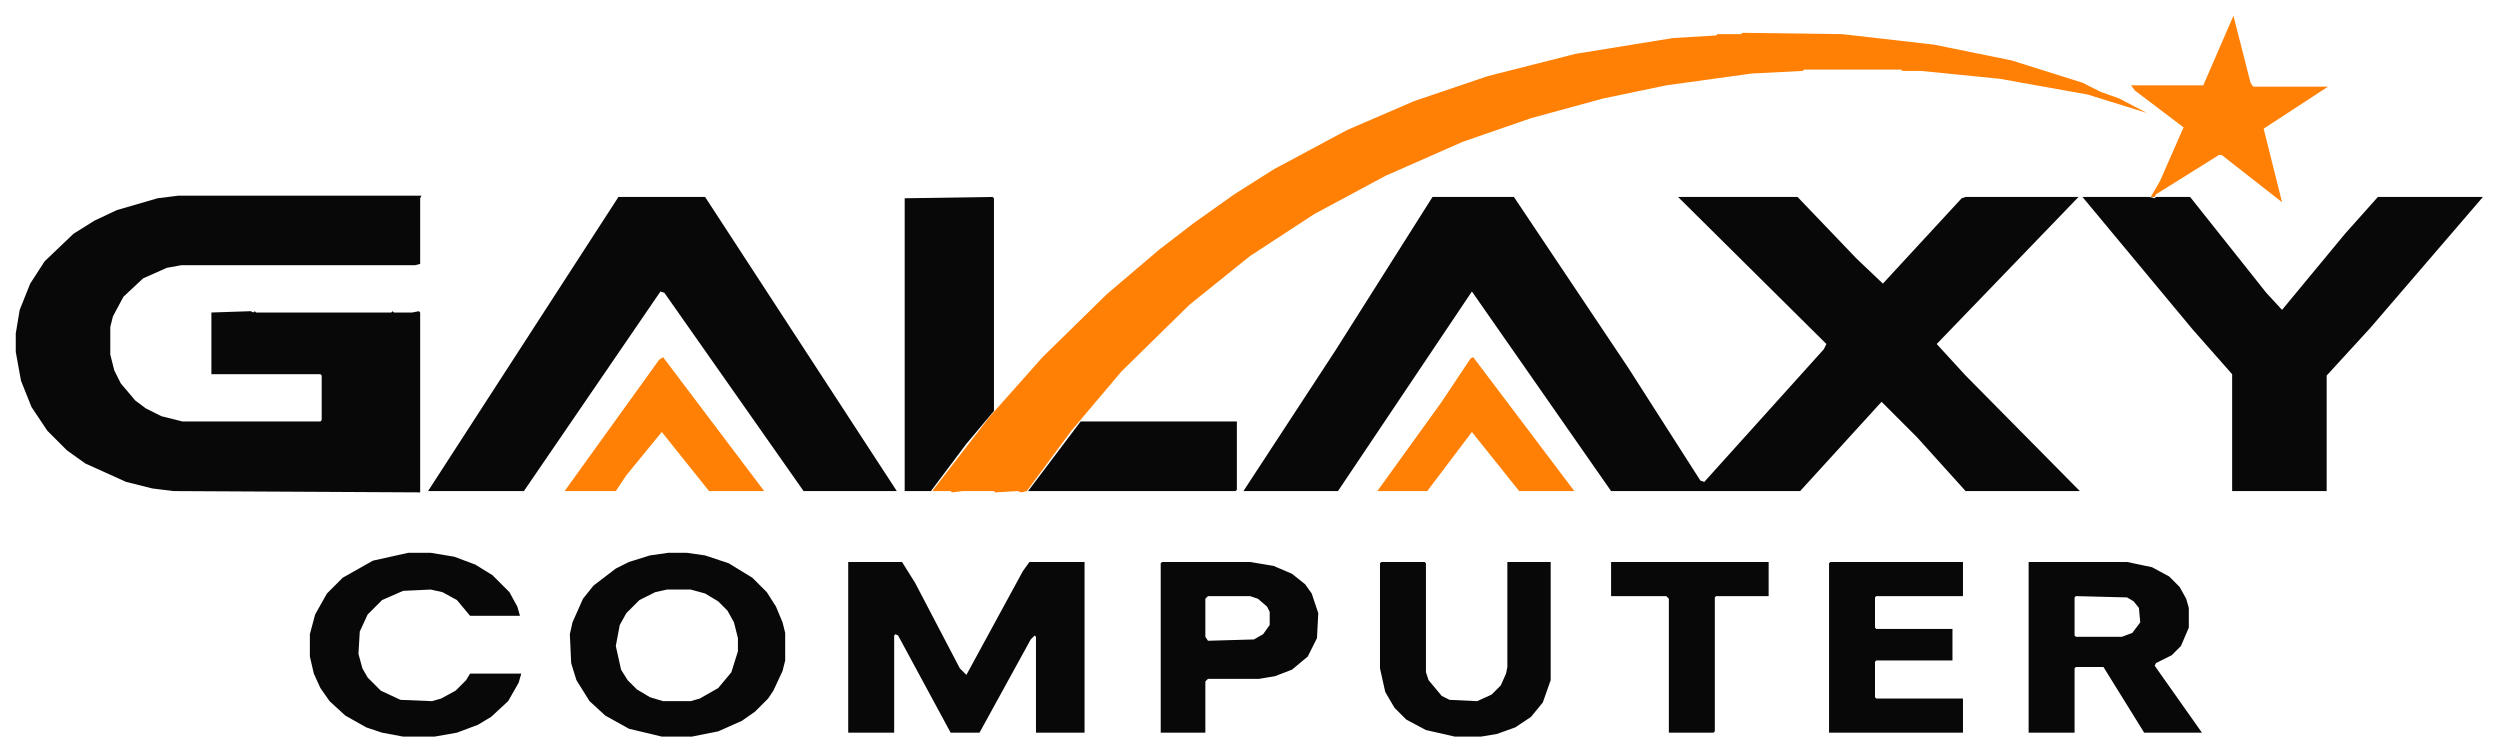
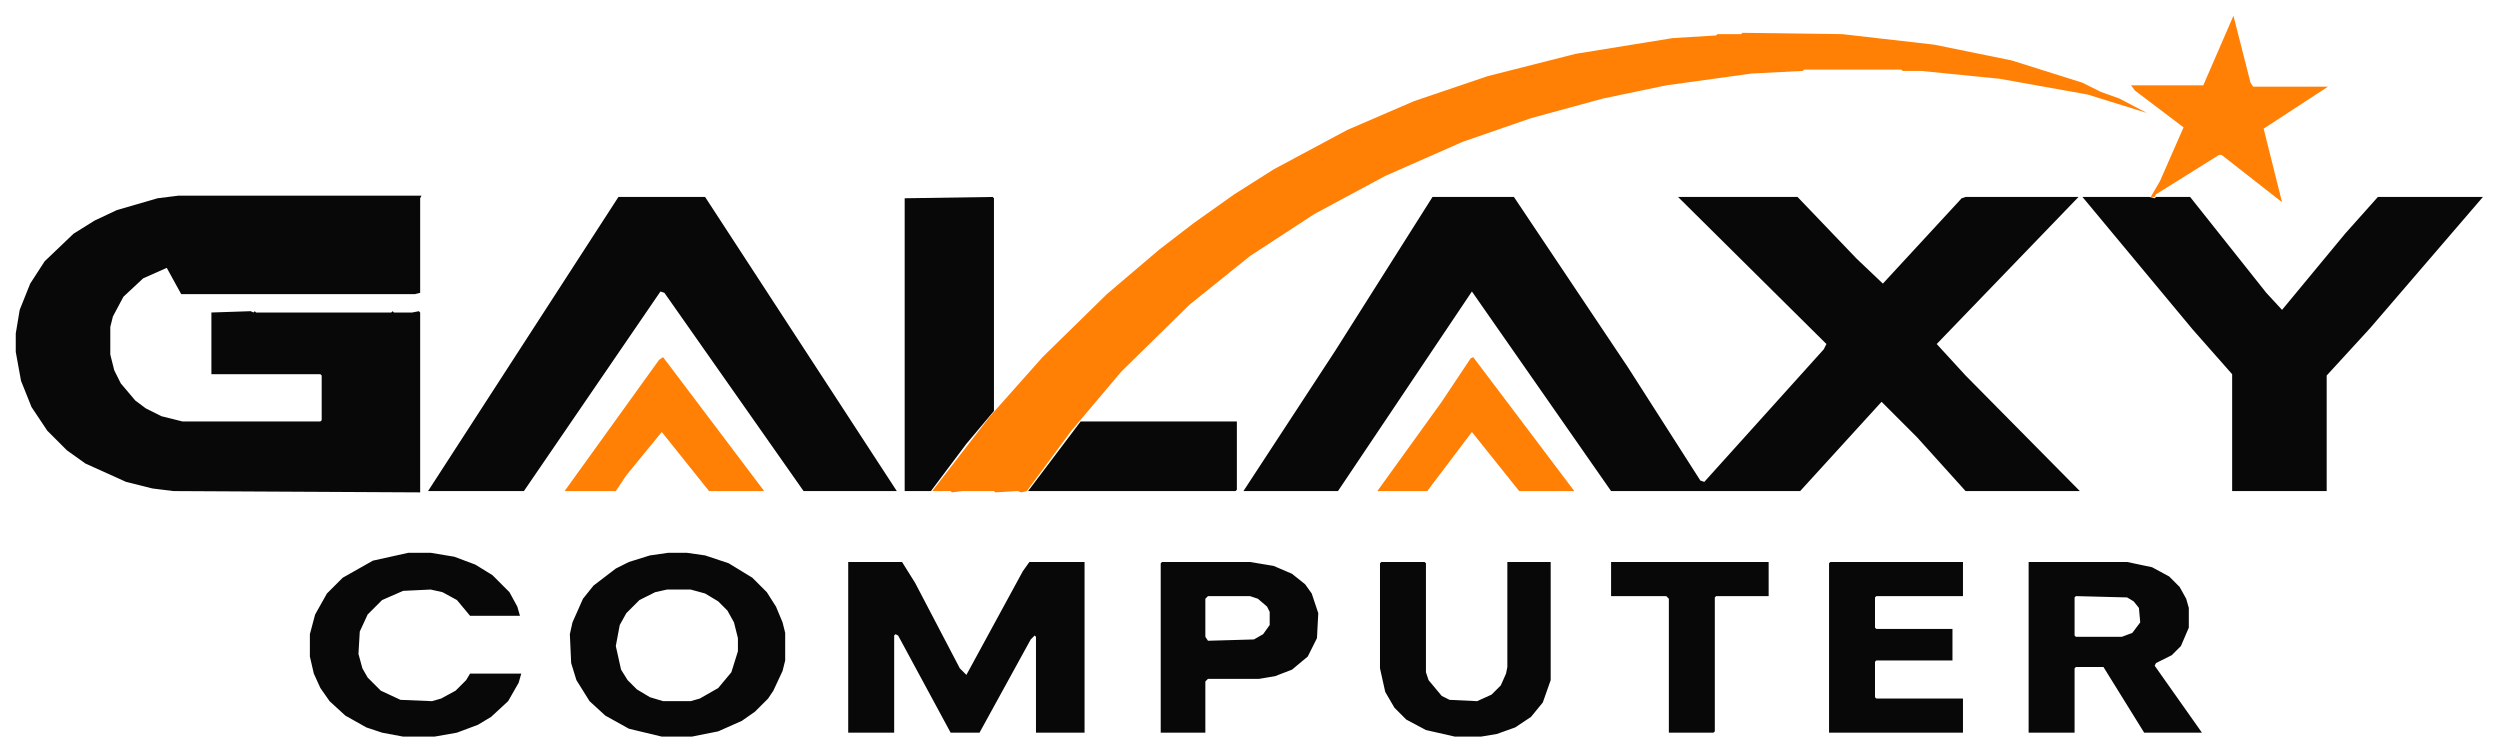
<svg xmlns="http://www.w3.org/2000/svg" viewBox="0 0 1904 574" role="img" aria-label="Galaxy Computer logo">
-   <path fill="#080808" fill-rule="evenodd" d="M1545,428 L1545,558 L1580,558 L1580,509 L1581,508 L1602,508 L1633,558 L1677,558 L1641,507 L1642,505 L1654,499 L1661,492 L1667,478 L1667,463 L1665,456 L1660,447 L1652,439 L1639,432 L1620,428Z M1580,455 L1581,454 L1620,455 L1625,458 L1629,463 L1630,474 L1624,482 L1616,485 L1581,485 L1580,484Z M1394,428 L1393,429 L1393,558 L1495,558 L1495,532 L1429,532 L1428,531 L1428,504 L1429,503 L1487,503 L1487,479 L1429,479 L1428,478 L1428,455 L1429,454 L1495,454 L1495,428Z M1227,428 L1227,454 L1269,454 L1271,456 L1271,558 L1305,558 L1306,557 L1306,455 L1307,454 L1347,454 L1347,428Z M1052,428 L1051,429 L1051,509 L1055,527 L1062,539 L1071,548 L1086,556 L1108,561 L1128,561 L1140,559 L1154,554 L1166,546 L1175,535 L1181,518 L1181,428 L1148,428 L1148,508 L1147,513 L1143,522 L1136,529 L1125,534 L1104,533 L1098,530 L1088,518 L1086,512 L1086,429 L1085,428Z M984,437 L970,431 L952,428 L885,428 L884,429 L884,558 L918,558 L918,519 L920,517 L959,517 L971,515 L984,510 L996,500 L1003,486 L1004,467 L999,452 L994,445Z M918,456 L920,454 L952,454 L958,456 L965,462 L967,466 L967,476 L962,483 L955,487 L920,488 L918,485Z M646,428 L646,558 L681,558 L681,484 L682,483 L684,484 L724,558 L746,558 L785,487 L788,484 L789,485 L789,558 L826,558 L826,428 L784,428 L779,435 L736,514 L731,509 L697,444 L687,428Z M479,428 L469,433 L452,446 L444,456 L436,474 L434,483 L435,505 L439,518 L449,534 L461,545 L479,555 L504,561 L527,561 L547,557 L565,549 L575,542 L585,532 L589,526 L596,511 L598,503 L598,482 L596,474 L591,462 L584,451 L573,440 L555,429 L537,423 L523,421 L509,421 L495,423Z M499,451 L508,449 L526,449 L537,452 L547,458 L554,465 L559,474 L562,486 L562,496 L557,512 L547,524 L533,532 L526,534 L505,534 L495,531 L485,525 L478,518 L473,510 L469,492 L472,476 L477,467 L487,457Z M261,440 L249,452 L240,468 L236,483 L236,500 L239,513 L244,524 L251,534 L263,545 L279,554 L291,558 L307,561 L331,561 L348,558 L364,552 L374,546 L387,534 L395,520 L397,513 L358,513 L355,518 L347,526 L336,532 L329,534 L305,533 L290,526 L280,516 L276,509 L273,498 L274,481 L280,468 L291,457 L307,450 L328,449 L337,451 L348,457 L358,469 L396,469 L394,462 L388,451 L375,438 L362,430 L346,424 L328,421 L311,421 L284,427Z M783,374 L941,374 L942,373 L942,321 L823,321Z M1586,150 L1670,251 L1700,285 L1700,374 L1772,374 L1772,286 L1805,250 L1891,150 L1811,150 L1786,178 L1738,236 L1726,223 L1668,150 L1642,150 L1641,151 L1637,150Z M947,374 L1019,374 L1121,222 L1227,374 L1371,374 L1433,306 L1460,333 L1497,374 L1584,374 L1497,286 L1475,262 L1583,150 L1497,150 L1494,151 L1434,216 L1414,197 L1369,150 L1278,150 L1391,262 L1389,266 L1298,367 L1295,366 L1240,280 L1153,150 L1091,150 L1017,267Z M756,150 L689,151 L689,374 L709,374 L736,338 L757,313 L757,151Z M326,374 L399,374 L503,222 L506,223 L612,374 L683,374 L537,150 L471,150Z M23,216 L15,236 L12,254 L12,268 L16,290 L24,310 L36,328 L51,343 L65,353 L96,367 L116,372 L132,374 L320,375 L320,238 L319,237 L314,238 L300,238 L299,237 L298,238 L195,238 L194,237 L193,238 L191,237 L161,238 L161,285 L244,285 L245,286 L245,320 L244,321 L139,321 L123,317 L111,311 L103,305 L92,292 L87,282 L84,270 L84,249 L86,241 L94,226 L109,212 L127,204 L138,202 L316,202 L320,201 L320,151 L321,149 L136,149 L120,151 L89,160 L72,168 L56,178 L34,199Z" />
+   <path fill="#080808" fill-rule="evenodd" d="M1545,428 L1545,558 L1580,558 L1580,509 L1581,508 L1602,508 L1633,558 L1677,558 L1641,507 L1642,505 L1654,499 L1661,492 L1667,478 L1667,463 L1665,456 L1660,447 L1652,439 L1639,432 L1620,428Z M1580,455 L1581,454 L1620,455 L1625,458 L1629,463 L1630,474 L1624,482 L1616,485 L1581,485 L1580,484Z M1394,428 L1393,429 L1393,558 L1495,558 L1495,532 L1429,532 L1428,531 L1428,504 L1429,503 L1487,503 L1487,479 L1429,479 L1428,478 L1428,455 L1429,454 L1495,454 L1495,428Z M1227,428 L1227,454 L1269,454 L1271,456 L1271,558 L1305,558 L1306,557 L1306,455 L1307,454 L1347,454 L1347,428Z M1052,428 L1051,429 L1051,509 L1055,527 L1062,539 L1071,548 L1086,556 L1108,561 L1128,561 L1140,559 L1154,554 L1166,546 L1175,535 L1181,518 L1181,428 L1148,428 L1148,508 L1147,513 L1143,522 L1136,529 L1125,534 L1104,533 L1098,530 L1088,518 L1086,512 L1086,429 L1085,428Z M984,437 L970,431 L952,428 L885,428 L884,429 L884,558 L918,558 L918,519 L920,517 L959,517 L971,515 L984,510 L996,500 L1003,486 L1004,467 L999,452 L994,445Z M918,456 L920,454 L952,454 L958,456 L965,462 L967,466 L967,476 L962,483 L955,487 L920,488 L918,485Z M646,428 L646,558 L681,558 L681,484 L682,483 L684,484 L724,558 L746,558 L785,487 L788,484 L789,485 L789,558 L826,558 L826,428 L784,428 L779,435 L736,514 L731,509 L697,444 L687,428Z M479,428 L469,433 L452,446 L444,456 L436,474 L434,483 L435,505 L439,518 L449,534 L461,545 L479,555 L504,561 L527,561 L547,557 L565,549 L575,542 L585,532 L589,526 L596,511 L598,503 L598,482 L596,474 L591,462 L584,451 L573,440 L555,429 L537,423 L523,421 L509,421 L495,423Z M499,451 L508,449 L526,449 L537,452 L547,458 L554,465 L559,474 L562,486 L562,496 L557,512 L547,524 L533,532 L526,534 L505,534 L495,531 L485,525 L478,518 L473,510 L469,492 L472,476 L477,467 L487,457Z M261,440 L249,452 L240,468 L236,483 L236,500 L239,513 L244,524 L251,534 L263,545 L279,554 L291,558 L307,561 L331,561 L348,558 L364,552 L374,546 L387,534 L395,520 L397,513 L358,513 L355,518 L347,526 L336,532 L329,534 L305,533 L290,526 L280,516 L276,509 L273,498 L274,481 L280,468 L291,457 L307,450 L328,449 L337,451 L348,457 L358,469 L396,469 L394,462 L388,451 L375,438 L362,430 L346,424 L328,421 L311,421 L284,427Z M783,374 L941,374 L942,373 L942,321 L823,321Z M1586,150 L1670,251 L1700,285 L1700,374 L1772,374 L1772,286 L1805,250 L1891,150 L1811,150 L1786,178 L1738,236 L1726,223 L1668,150 L1642,150 L1641,151 L1637,150Z M947,374 L1019,374 L1121,222 L1227,374 L1371,374 L1433,306 L1460,333 L1497,374 L1584,374 L1497,286 L1475,262 L1583,150 L1497,150 L1494,151 L1434,216 L1414,197 L1369,150 L1278,150 L1391,262 L1389,266 L1298,367 L1295,366 L1240,280 L1153,150 L1091,150 L1017,267Z M756,150 L689,151 L689,374 L709,374 L736,338 L757,313 L757,151Z M326,374 L399,374 L503,222 L506,223 L612,374 L683,374 L537,150 L471,150Z M23,216 L15,236 L12,254 L12,268 L16,290 L24,310 L36,328 L51,343 L65,353 L96,367 L116,372 L132,374 L320,375 L320,238 L319,237 L314,238 L300,238 L299,237 L298,238 L195,238 L194,237 L193,238 L191,237 L161,238 L161,285 L244,285 L245,286 L245,320 L244,321 L139,321 L123,317 L111,311 L103,305 L92,292 L87,282 L84,270 L84,249 L86,241 L94,226 L109,212 L127,204 L138,224 L316,224 L320,223 L320,151 L321,149 L136,149 L120,151 L89,160 L72,168 L56,178 L34,199Z" />
  <path fill="#FF8004" fill-rule="evenodd" d="M1049,374 L1087,374 L1121,329 L1157,374 L1199,374 L1122,272 L1120,273 L1098,306Z M430,374 L469,374 L477,362 L504,329 L540,374 L582,374 L505,272 L502,274Z M1635,86 L1614,75 L1600,70 L1586,63 L1532,46 L1473,34 L1403,26 L1327,25 L1326,26 L1308,26 L1307,27 L1274,29 L1200,41 L1133,58 L1077,77 L1026,99 L970,129 L940,148 L909,170 L883,190 L843,224 L794,272 L754,317 L710,374 L724,374 L725,375 L733,374 L757,374 L758,375 L775,374 L778,375 L782,374 L816,328 L854,283 L906,232 L952,195 L1001,163 L1055,134 L1114,108 L1166,90 L1221,75 L1269,65 L1334,56 L1373,54 L1374,53 L1448,53 L1449,54 L1463,54 L1523,60 L1590,72Z M1773,66 L1716,66 L1714,63 L1701,12 L1678,65 L1623,65 L1626,69 L1663,97 L1645,138 L1638,150 L1641,150 L1642,148 L1690,118 L1692,118 L1738,154 L1724,98Z" />
</svg>
